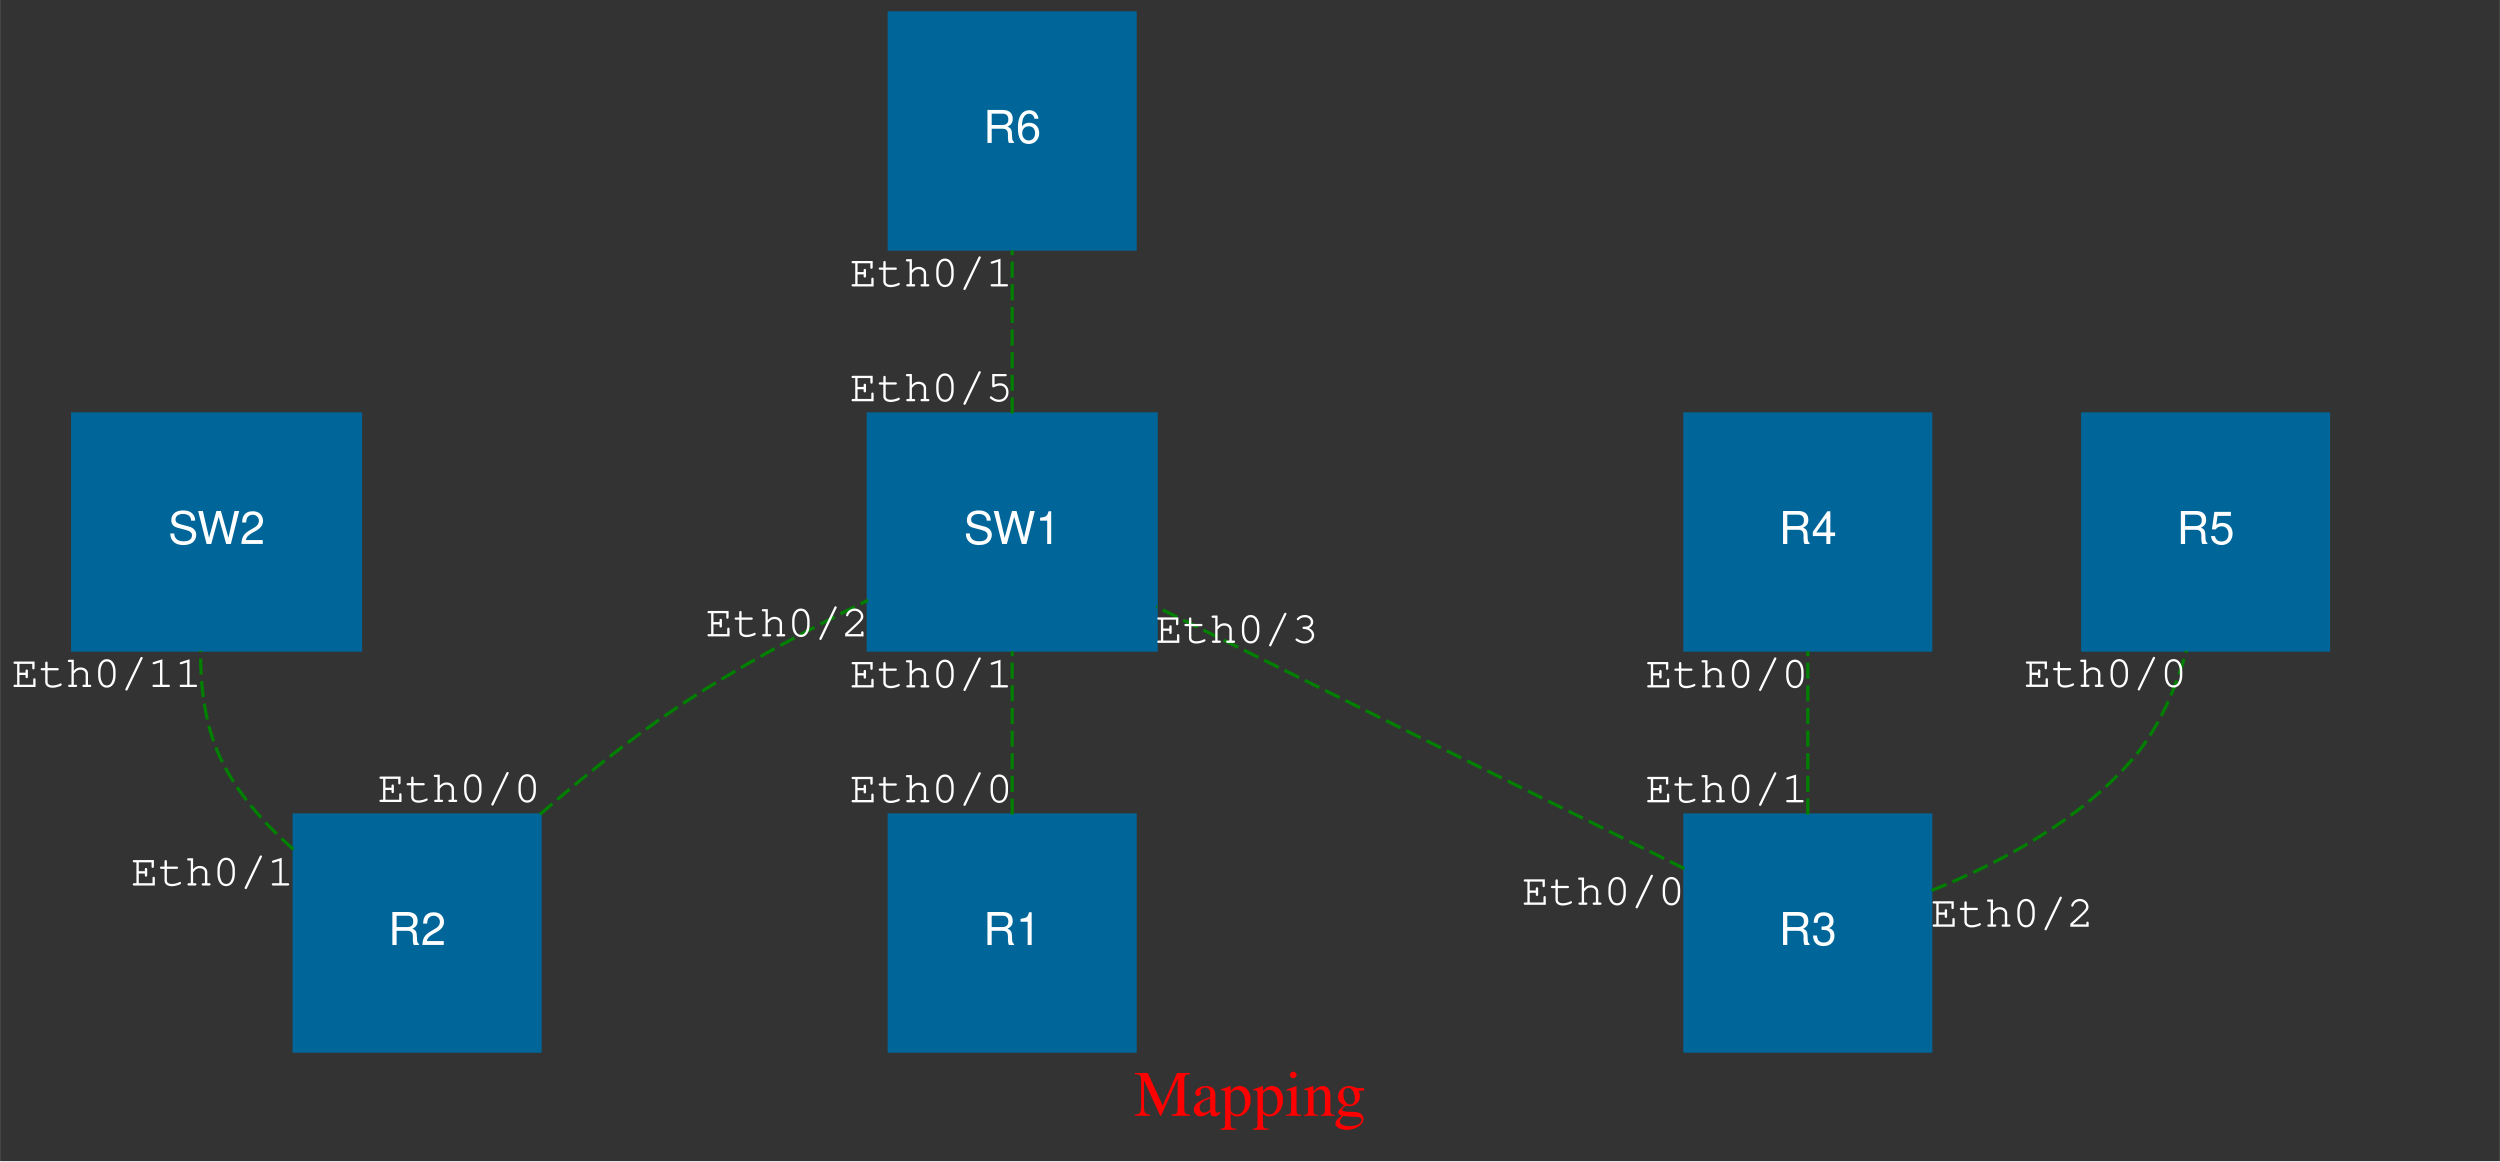
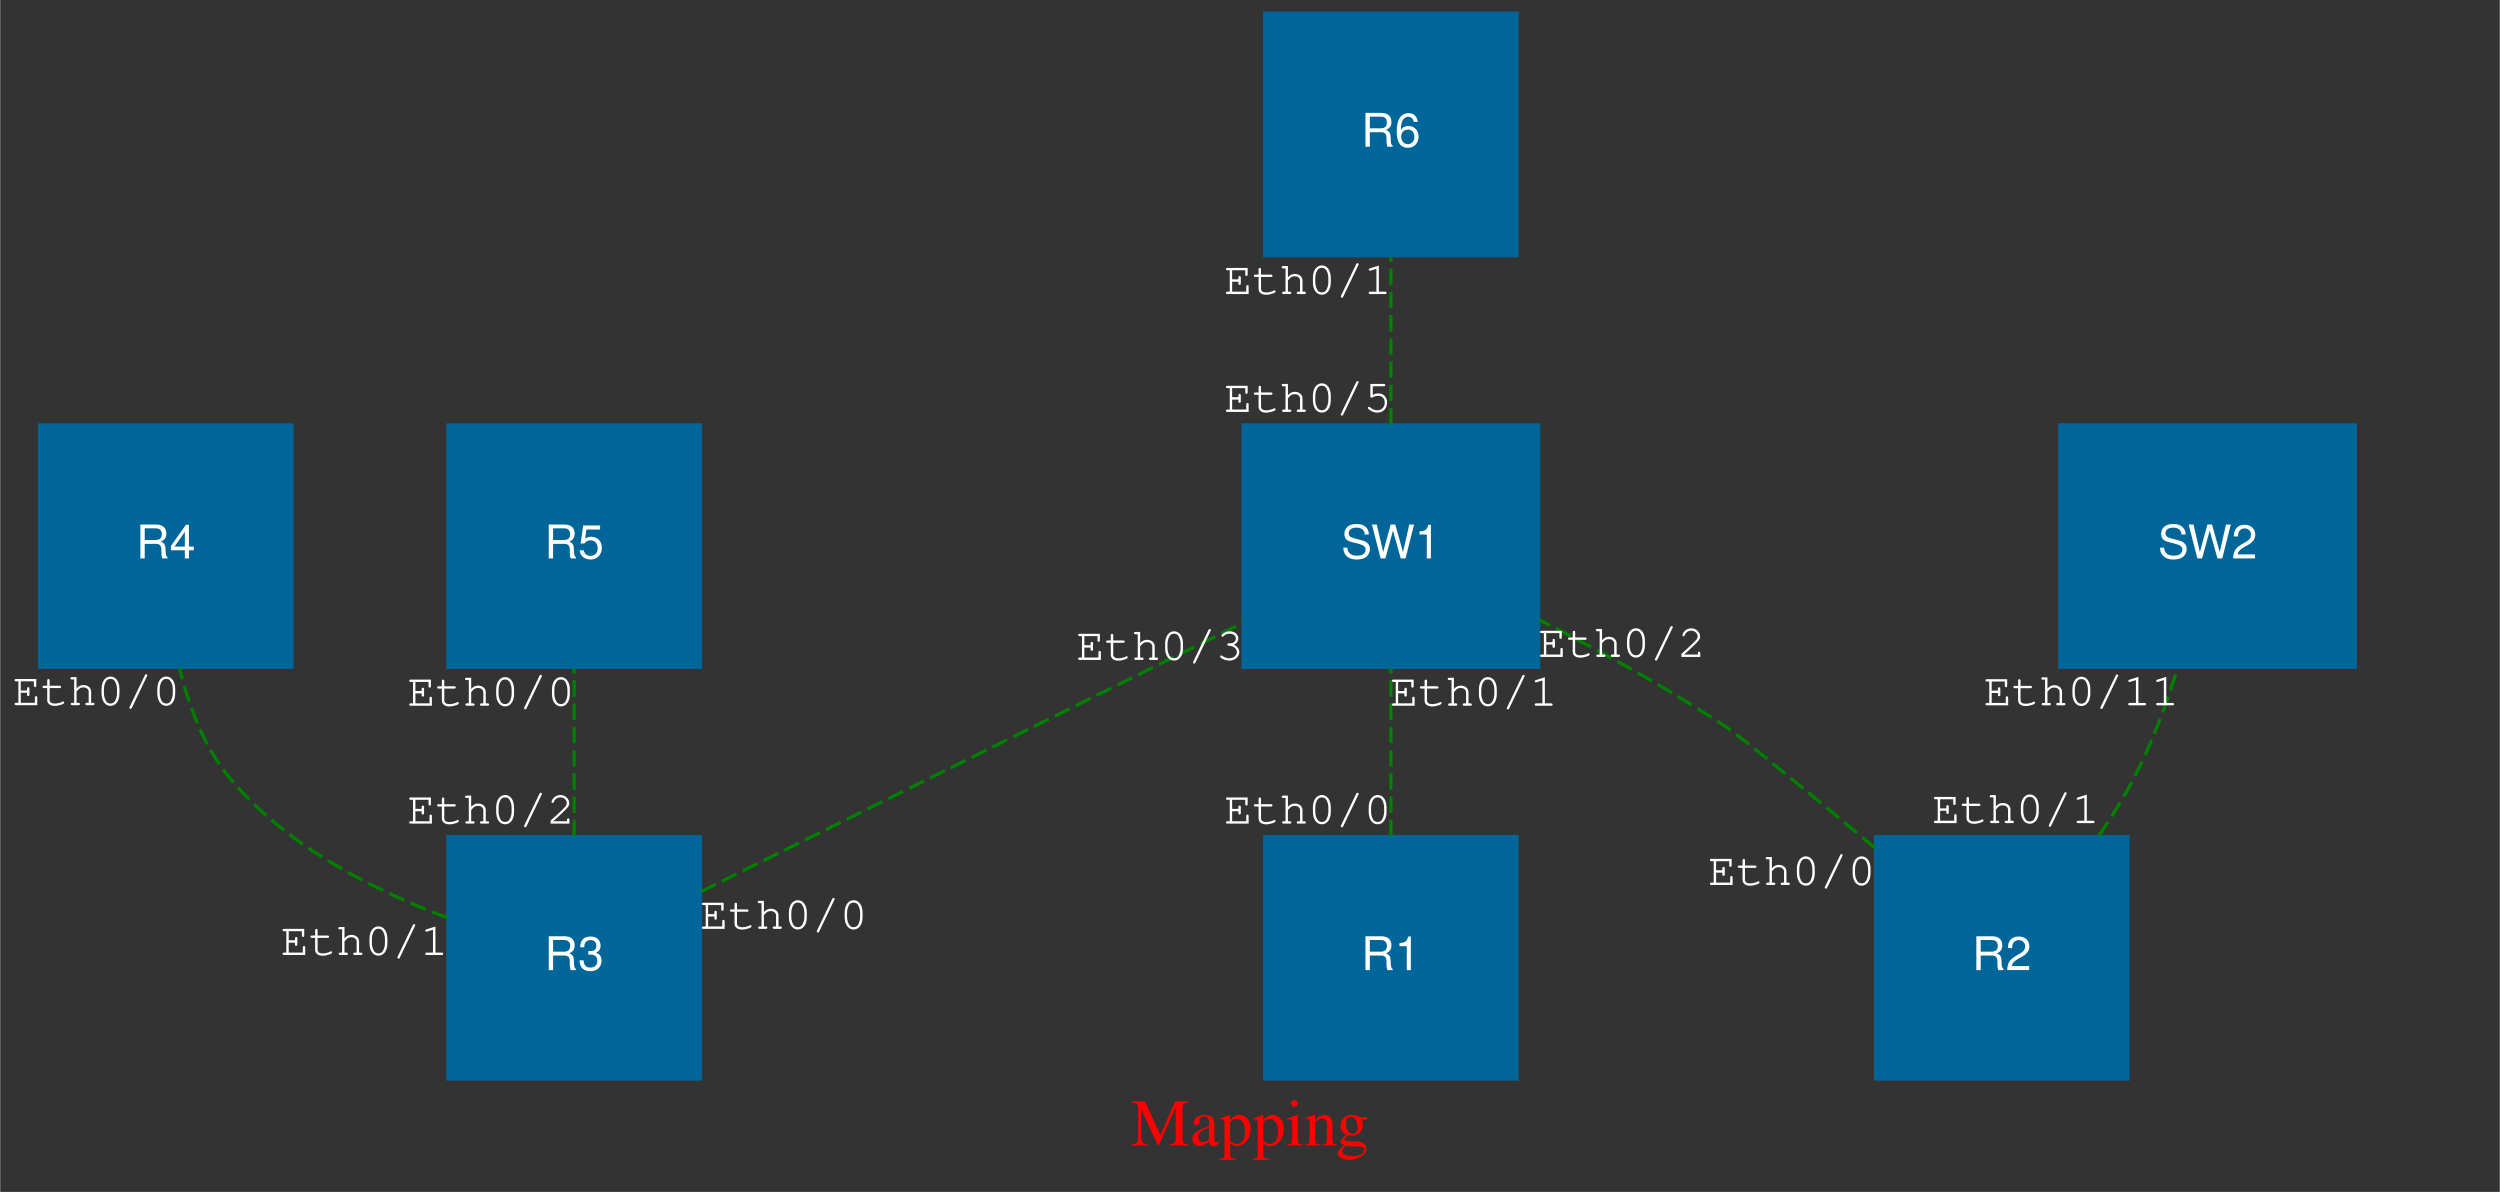
- <svg xmlns="http://www.w3.org/2000/svg" width="773pt" height="359pt" viewBox="0.00 0.00 772.94 359.00">
+ <svg xmlns="http://www.w3.org/2000/svg" width="753pt" height="359pt" viewBox="0.00 0.00 752.86 359.00">
  <g id="graph0" class="graph" transform="scale(1 1) rotate(0) translate(4 355)">
-     <polygon fill="#333333" stroke="transparent" points="-4,4 -4,-355 768.94,-355 768.94,4 -4,4" />
-     <text text-anchor="middle" x="382.47" y="-10" font-family="Times,serif" font-size="20.00" fill="red">Mapping</text>
+     <polygon fill="#333333" stroke="transparent" points="-4,4 -4,-355 748.86,-355 748.86,4 -4,4" />
+     <text text-anchor="middle" x="372.43" y="-10" font-family="Times,serif" font-size="20.00" fill="red">Mapping</text>
    <g id="node1" class="node">
-       <polygon fill="#006699" stroke="#006699" points="107.44,-227 18.44,-227 18.44,-154 107.44,-154 107.44,-227" />
-       <text text-anchor="middle" x="62.94" y="-186.8" font-family="Helvetica,sans-Serif" font-size="14.00" fill="white">SW2</text>
+       <polygon fill="#006699" stroke="#006699" points="83.86,-227 7.86,-227 7.86,-154 83.86,-154 83.86,-227" />
+       <text text-anchor="middle" x="45.86" y="-186.8" font-family="Helvetica,sans-Serif" font-size="14.00" fill="white">R4</text>
    </g>
    <g id="node2" class="node">
-       <polygon fill="#006699" stroke="#006699" points="162.94,-103 86.94,-103 86.94,-30 162.94,-30 162.94,-103" />
-       <text text-anchor="middle" x="124.94" y="-62.8" font-family="Helvetica,sans-Serif" font-size="14.00" fill="white">R2</text>
+       <polygon fill="#006699" stroke="#006699" points="206.86,-227 130.86,-227 130.86,-154 206.86,-154 206.86,-227" />
+       <text text-anchor="middle" x="168.86" y="-186.8" font-family="Helvetica,sans-Serif" font-size="14.00" fill="white">R5</text>
+     </g>
+     <g id="node3" class="node">
+       <polygon fill="#006699" stroke="#006699" points="452.86,-351 376.86,-351 376.86,-278 452.86,-278 452.86,-351" />
+       <text text-anchor="middle" x="414.86" y="-310.8" font-family="Helvetica,sans-Serif" font-size="14.00" fill="white">R6</text>
+     </g>
+     <g id="node4" class="node">
+       <polygon fill="#006699" stroke="#006699" points="206.86,-103 130.86,-103 130.86,-30 206.86,-30 206.86,-103" />
+       <text text-anchor="middle" x="168.86" y="-62.8" font-family="Helvetica,sans-Serif" font-size="14.00" fill="white">R3</text>
+     </g>
+     <g id="edge6" class="edge">
+       <path fill="none" stroke="green" stroke-dasharray="5,2" d="M130.7,-78.55C108.49,-86.84 81.65,-100.37 64.86,-121 57.3,-130.28 52.75,-142.37 50,-153.8" />
+       <text text-anchor="middle" x="114.86" y="-124.8" font-family="Courier,monospace" font-size="14.00" fill="white">            </text>
+       <text text-anchor="middle" x="25" y="-142.6" font-family="Courier,monospace" font-size="14.00" fill="white">Eth0/0</text>
+       <text text-anchor="middle" x="105.7" y="-67.35" font-family="Courier,monospace" font-size="14.00" fill="white">Eth0/1</text>
+     </g>
+     <g id="edge7" class="edge">
+       <path fill="none" stroke="green" stroke-dasharray="5,2" d="M168.86,-103.12C168.86,-119.01 168.86,-137.7 168.86,-153.63" />
+       <text text-anchor="middle" x="218.86" y="-124.8" font-family="Courier,monospace" font-size="14.00" fill="white">            </text>
+       <text text-anchor="middle" x="143.86" y="-142.43" font-family="Courier,monospace" font-size="14.00" fill="white">Eth0/0</text>
+       <text text-anchor="middle" x="143.86" y="-106.92" font-family="Courier,monospace" font-size="14.00" fill="white">Eth0/2</text>
+     </g>
+     <g id="node8" class="node">
+       <polygon fill="#006699" stroke="#006699" points="459.36,-227 370.36,-227 370.36,-154 459.36,-154 459.36,-227" />
+       <text text-anchor="middle" x="414.86" y="-186.8" font-family="Helvetica,sans-Serif" font-size="14.00" fill="white">SW1</text>
+     </g>
+     <g id="edge5" class="edge">
+       <path fill="none" stroke="green" stroke-dasharray="5,2" d="M207.03,-86.43C251.16,-108.31 323.69,-144.29 370.35,-167.43" />
+       <text text-anchor="middle" x="356.86" y="-124.8" font-family="Courier,monospace" font-size="14.00" fill="white">            </text>
+       <text text-anchor="middle" x="345.35" y="-156.23" font-family="Courier,monospace" font-size="14.00" fill="white">Eth0/3</text>
+       <text text-anchor="middle" x="232.03" y="-75.23" font-family="Courier,monospace" font-size="14.00" fill="white">Eth0/0</text>
+     </g>
+     <g id="node5" class="node">
+       <polygon fill="#006699" stroke="#006699" points="636.86,-103 560.86,-103 560.86,-30 636.86,-30 636.86,-103" />
+       <text text-anchor="middle" x="598.86" y="-62.8" font-family="Helvetica,sans-Serif" font-size="14.00" fill="white">R2</text>
+     </g>
+     <g id="node6" class="node">
+       <polygon fill="#006699" stroke="#006699" points="705.36,-227 616.36,-227 616.36,-154 705.36,-154 705.36,-227" />
+       <text text-anchor="middle" x="660.86" y="-186.8" font-family="Helvetica,sans-Serif" font-size="14.00" fill="white">SW2</text>
    </g>
    <g id="edge4" class="edge">
-       <path fill="none" stroke="green" stroke-dasharray="5,2" d="M86.69,-92.39C77.57,-100.36 69.02,-110 63.94,-121 59.3,-131.04 57.9,-142.83 58,-153.77" />
-       <text text-anchor="middle" x="113.94" y="-124.8" font-family="Courier,monospace" font-size="14.00" fill="white">            </text>
-       <text text-anchor="middle" x="29" y="-142.57" font-family="Courier,monospace" font-size="14.00" fill="white">Eth0/11</text>
-       <text text-anchor="middle" x="61.69" y="-81.19" font-family="Courier,monospace" font-size="14.00" fill="white">Eth0/1</text>
-     </g>
-     <g id="node6" class="node">
-       <polygon fill="#006699" stroke="#006699" points="353.44,-227 264.44,-227 264.44,-154 353.44,-154 353.44,-227" />
-       <text text-anchor="middle" x="308.94" y="-186.8" font-family="Helvetica,sans-Serif" font-size="14.00" fill="white">SW1</text>
+       <path fill="none" stroke="green" stroke-dasharray="5,2" d="M628.1,-103.28C632.04,-109.01 635.78,-115.02 638.86,-121 644.13,-131.21 648.45,-142.93 651.83,-153.75" />
+       <text text-anchor="middle" x="694.86" y="-124.8" font-family="Courier,monospace" font-size="14.00" fill="white">            </text>
+       <text text-anchor="middle" x="622.83" y="-142.55" font-family="Courier,monospace" font-size="14.00" fill="white">Eth0/11</text>
+       <text text-anchor="middle" x="603.1" y="-107.08" font-family="Courier,monospace" font-size="14.00" fill="white">Eth0/1</text>
    </g>
    <g id="edge3" class="edge">
-       <path fill="none" stroke="green" stroke-dasharray="5,2" d="M162.96,-103.21C175.79,-114.38 190.52,-126.31 204.94,-136 223.56,-148.51 245.49,-160.19 264.39,-169.42" />
-       <text text-anchor="middle" x="254.94" y="-124.8" font-family="Courier,monospace" font-size="14.00" fill="white">            </text>
-       <text text-anchor="middle" x="239.39" y="-158.22" font-family="Courier,monospace" font-size="14.00" fill="white">Eth0/2</text>
-       <text text-anchor="middle" x="137.96" y="-107.01" font-family="Courier,monospace" font-size="14.00" fill="white">Eth0/0</text>
-     </g>
-     <g id="node3" class="node">
-       <polygon fill="#006699" stroke="#006699" points="346.94,-351 270.94,-351 270.94,-278 346.94,-278 346.94,-351" />
-       <text text-anchor="middle" x="308.94" y="-310.8" font-family="Helvetica,sans-Serif" font-size="14.00" fill="white">R6</text>
-     </g>
-     <g id="node4" class="node">
-       <polygon fill="#006699" stroke="#006699" points="592.94,-103 516.94,-103 516.94,-30 592.94,-30 592.94,-103" />
-       <text text-anchor="middle" x="554.94" y="-62.8" font-family="Helvetica,sans-Serif" font-size="14.00" fill="white">R3</text>
-     </g>
-     <g id="node5" class="node">
-       <polygon fill="#006699" stroke="#006699" points="592.94,-227 516.94,-227 516.94,-154 592.94,-154 592.94,-227" />
-       <text text-anchor="middle" x="554.94" y="-186.8" font-family="Helvetica,sans-Serif" font-size="14.00" fill="white">R4</text>
-     </g>
-     <g id="edge6" class="edge">
-       <path fill="none" stroke="green" stroke-dasharray="5,2" d="M554.94,-103.12C554.94,-119.01 554.94,-137.7 554.94,-153.63" />
-       <text text-anchor="middle" x="604.94" y="-124.8" font-family="Courier,monospace" font-size="14.00" fill="white">            </text>
-       <text text-anchor="middle" x="529.94" y="-142.43" font-family="Courier,monospace" font-size="14.00" fill="white">Eth0/0</text>
-       <text text-anchor="middle" x="529.94" y="-106.92" font-family="Courier,monospace" font-size="14.00" fill="white">Eth0/1</text>
-     </g>
-     <g id="edge5" class="edge">
-       <path fill="none" stroke="green" stroke-dasharray="5,2" d="M516.77,-86.43C472.64,-108.31 400.11,-144.29 353.45,-167.43" />
-       <text text-anchor="middle" x="495.94" y="-124.8" font-family="Courier,monospace" font-size="14.00" fill="white">            </text>
-       <text text-anchor="middle" x="378.45" y="-156.23" font-family="Courier,monospace" font-size="14.00" fill="white">Eth0/3</text>
-       <text text-anchor="middle" x="491.77" y="-75.23" font-family="Courier,monospace" font-size="14.00" fill="white">Eth0/0</text>
+       <path fill="none" stroke="green" stroke-dasharray="5,2" d="M560.63,-99.64C541.26,-115.82 520.79,-132.71 515.86,-136 498.12,-147.84 477.47,-159.17 459.48,-168.33" />
+       <text text-anchor="middle" x="583.86" y="-124.8" font-family="Courier,monospace" font-size="14.00" fill="white">            </text>
+       <text text-anchor="middle" x="484.48" y="-157.13" font-family="Courier,monospace" font-size="14.00" fill="white">Eth0/2</text>
+       <text text-anchor="middle" x="535.63" y="-88.44" font-family="Courier,monospace" font-size="14.00" fill="white">Eth0/0</text>
    </g>
    <g id="node7" class="node">
-       <polygon fill="#006699" stroke="#006699" points="715.94,-227 639.94,-227 639.94,-154 715.94,-154 715.94,-227" />
-       <text text-anchor="middle" x="677.94" y="-186.8" font-family="Helvetica,sans-Serif" font-size="14.00" fill="white">R5</text>
+       <polygon fill="#006699" stroke="#006699" points="452.86,-103 376.86,-103 376.86,-30 452.86,-30 452.86,-103" />
+       <text text-anchor="middle" x="414.86" y="-62.8" font-family="Helvetica,sans-Serif" font-size="14.00" fill="white">R1</text>
    </g>
-     <g id="edge7" class="edge">
-       <path fill="none" stroke="green" stroke-dasharray="5,2" d="M593.21,-79.65C614.38,-88.15 639.63,-101.53 655.94,-121 663.72,-130.29 668.76,-142.37 672.03,-153.8" />
-       <text text-anchor="middle" x="714.94" y="-124.8" font-family="Courier,monospace" font-size="14.00" fill="white">            </text>
-       <text text-anchor="middle" x="647.03" y="-142.6" font-family="Courier,monospace" font-size="14.00" fill="white">Eth0/0</text>
-       <text text-anchor="middle" x="618.21" y="-68.45" font-family="Courier,monospace" font-size="14.00" fill="white">Eth0/2</text>
+     <g id="edge2" class="edge">
+       <path fill="none" stroke="green" stroke-dasharray="5,2" d="M414.86,-103.12C414.86,-119.01 414.86,-137.7 414.86,-153.63" />
+       <text text-anchor="middle" x="464.86" y="-124.8" font-family="Courier,monospace" font-size="14.00" fill="white">            </text>
+       <text text-anchor="middle" x="439.86" y="-142.43" font-family="Courier,monospace" font-size="14.00" fill="white">Eth0/1</text>
+       <text text-anchor="middle" x="389.86" y="-106.92" font-family="Courier,monospace" font-size="14.00" fill="white">Eth0/0</text>
    </g>
    <g id="edge1" class="edge">
-       <path fill="none" stroke="green" stroke-dasharray="5,2" d="M308.94,-227.12C308.94,-243.01 308.94,-261.7 308.94,-277.63" />
-       <text text-anchor="middle" x="358.94" y="-248.8" font-family="Courier,monospace" font-size="14.00" fill="white">            </text>
-       <text text-anchor="middle" x="283.94" y="-266.43" font-family="Courier,monospace" font-size="14.00" fill="white">Eth0/1</text>
-       <text text-anchor="middle" x="283.94" y="-230.92" font-family="Courier,monospace" font-size="14.00" fill="white">Eth0/5</text>
-     </g>
-     <g id="node8" class="node">
-       <polygon fill="#006699" stroke="#006699" points="346.94,-103 270.94,-103 270.94,-30 346.94,-30 346.94,-103" />
-       <text text-anchor="middle" x="308.94" y="-62.8" font-family="Helvetica,sans-Serif" font-size="14.00" fill="white">R1</text>
-     </g>
-     <g id="edge2" class="edge">
-       <path fill="none" stroke="green" stroke-dasharray="5,2" d="M308.94,-103.12C308.94,-119.01 308.94,-137.7 308.94,-153.63" />
-       <text text-anchor="middle" x="358.94" y="-124.8" font-family="Courier,monospace" font-size="14.00" fill="white">            </text>
-       <text text-anchor="middle" x="283.94" y="-142.43" font-family="Courier,monospace" font-size="14.00" fill="white">Eth0/1</text>
-       <text text-anchor="middle" x="283.94" y="-106.92" font-family="Courier,monospace" font-size="14.00" fill="white">Eth0/0</text>
+       <path fill="none" stroke="green" stroke-dasharray="5,2" d="M414.86,-227.12C414.86,-243.01 414.86,-261.7 414.86,-277.63" />
+       <text text-anchor="middle" x="464.86" y="-248.8" font-family="Courier,monospace" font-size="14.00" fill="white">            </text>
+       <text text-anchor="middle" x="389.86" y="-266.43" font-family="Courier,monospace" font-size="14.00" fill="white">Eth0/1</text>
+       <text text-anchor="middle" x="389.86" y="-230.92" font-family="Courier,monospace" font-size="14.00" fill="white">Eth0/5</text>
    </g>
  </g>
</svg>
